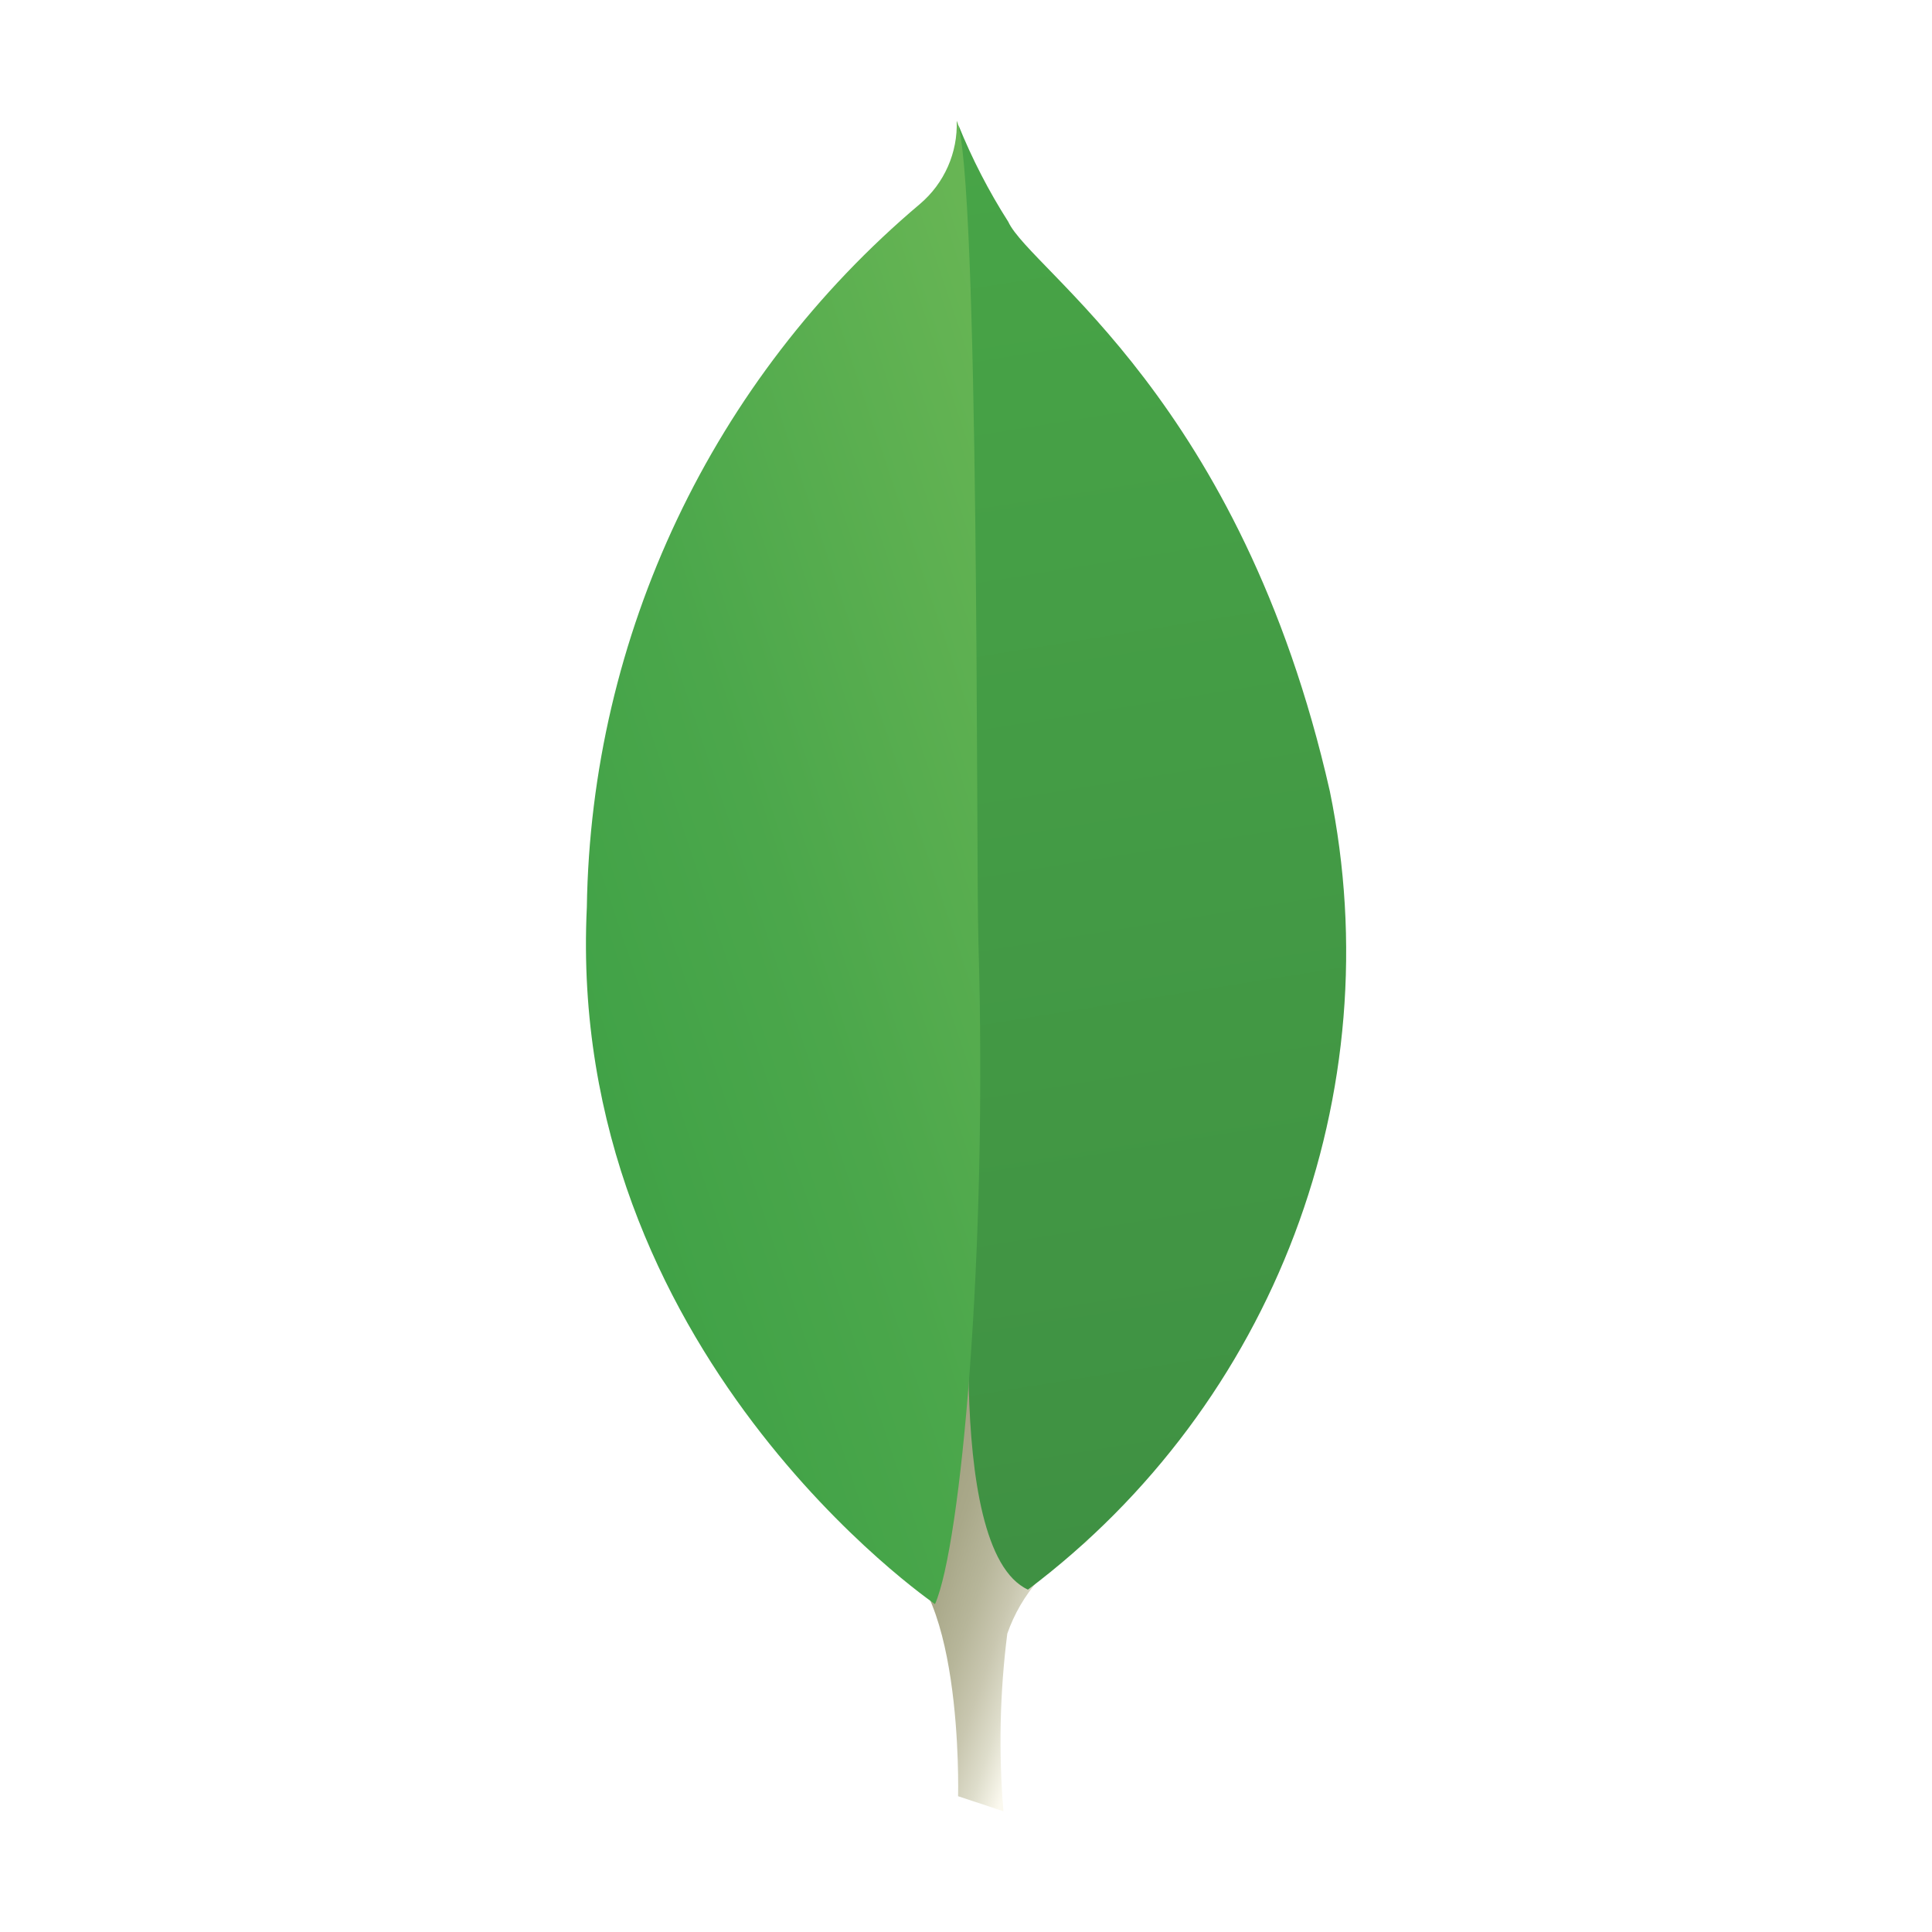
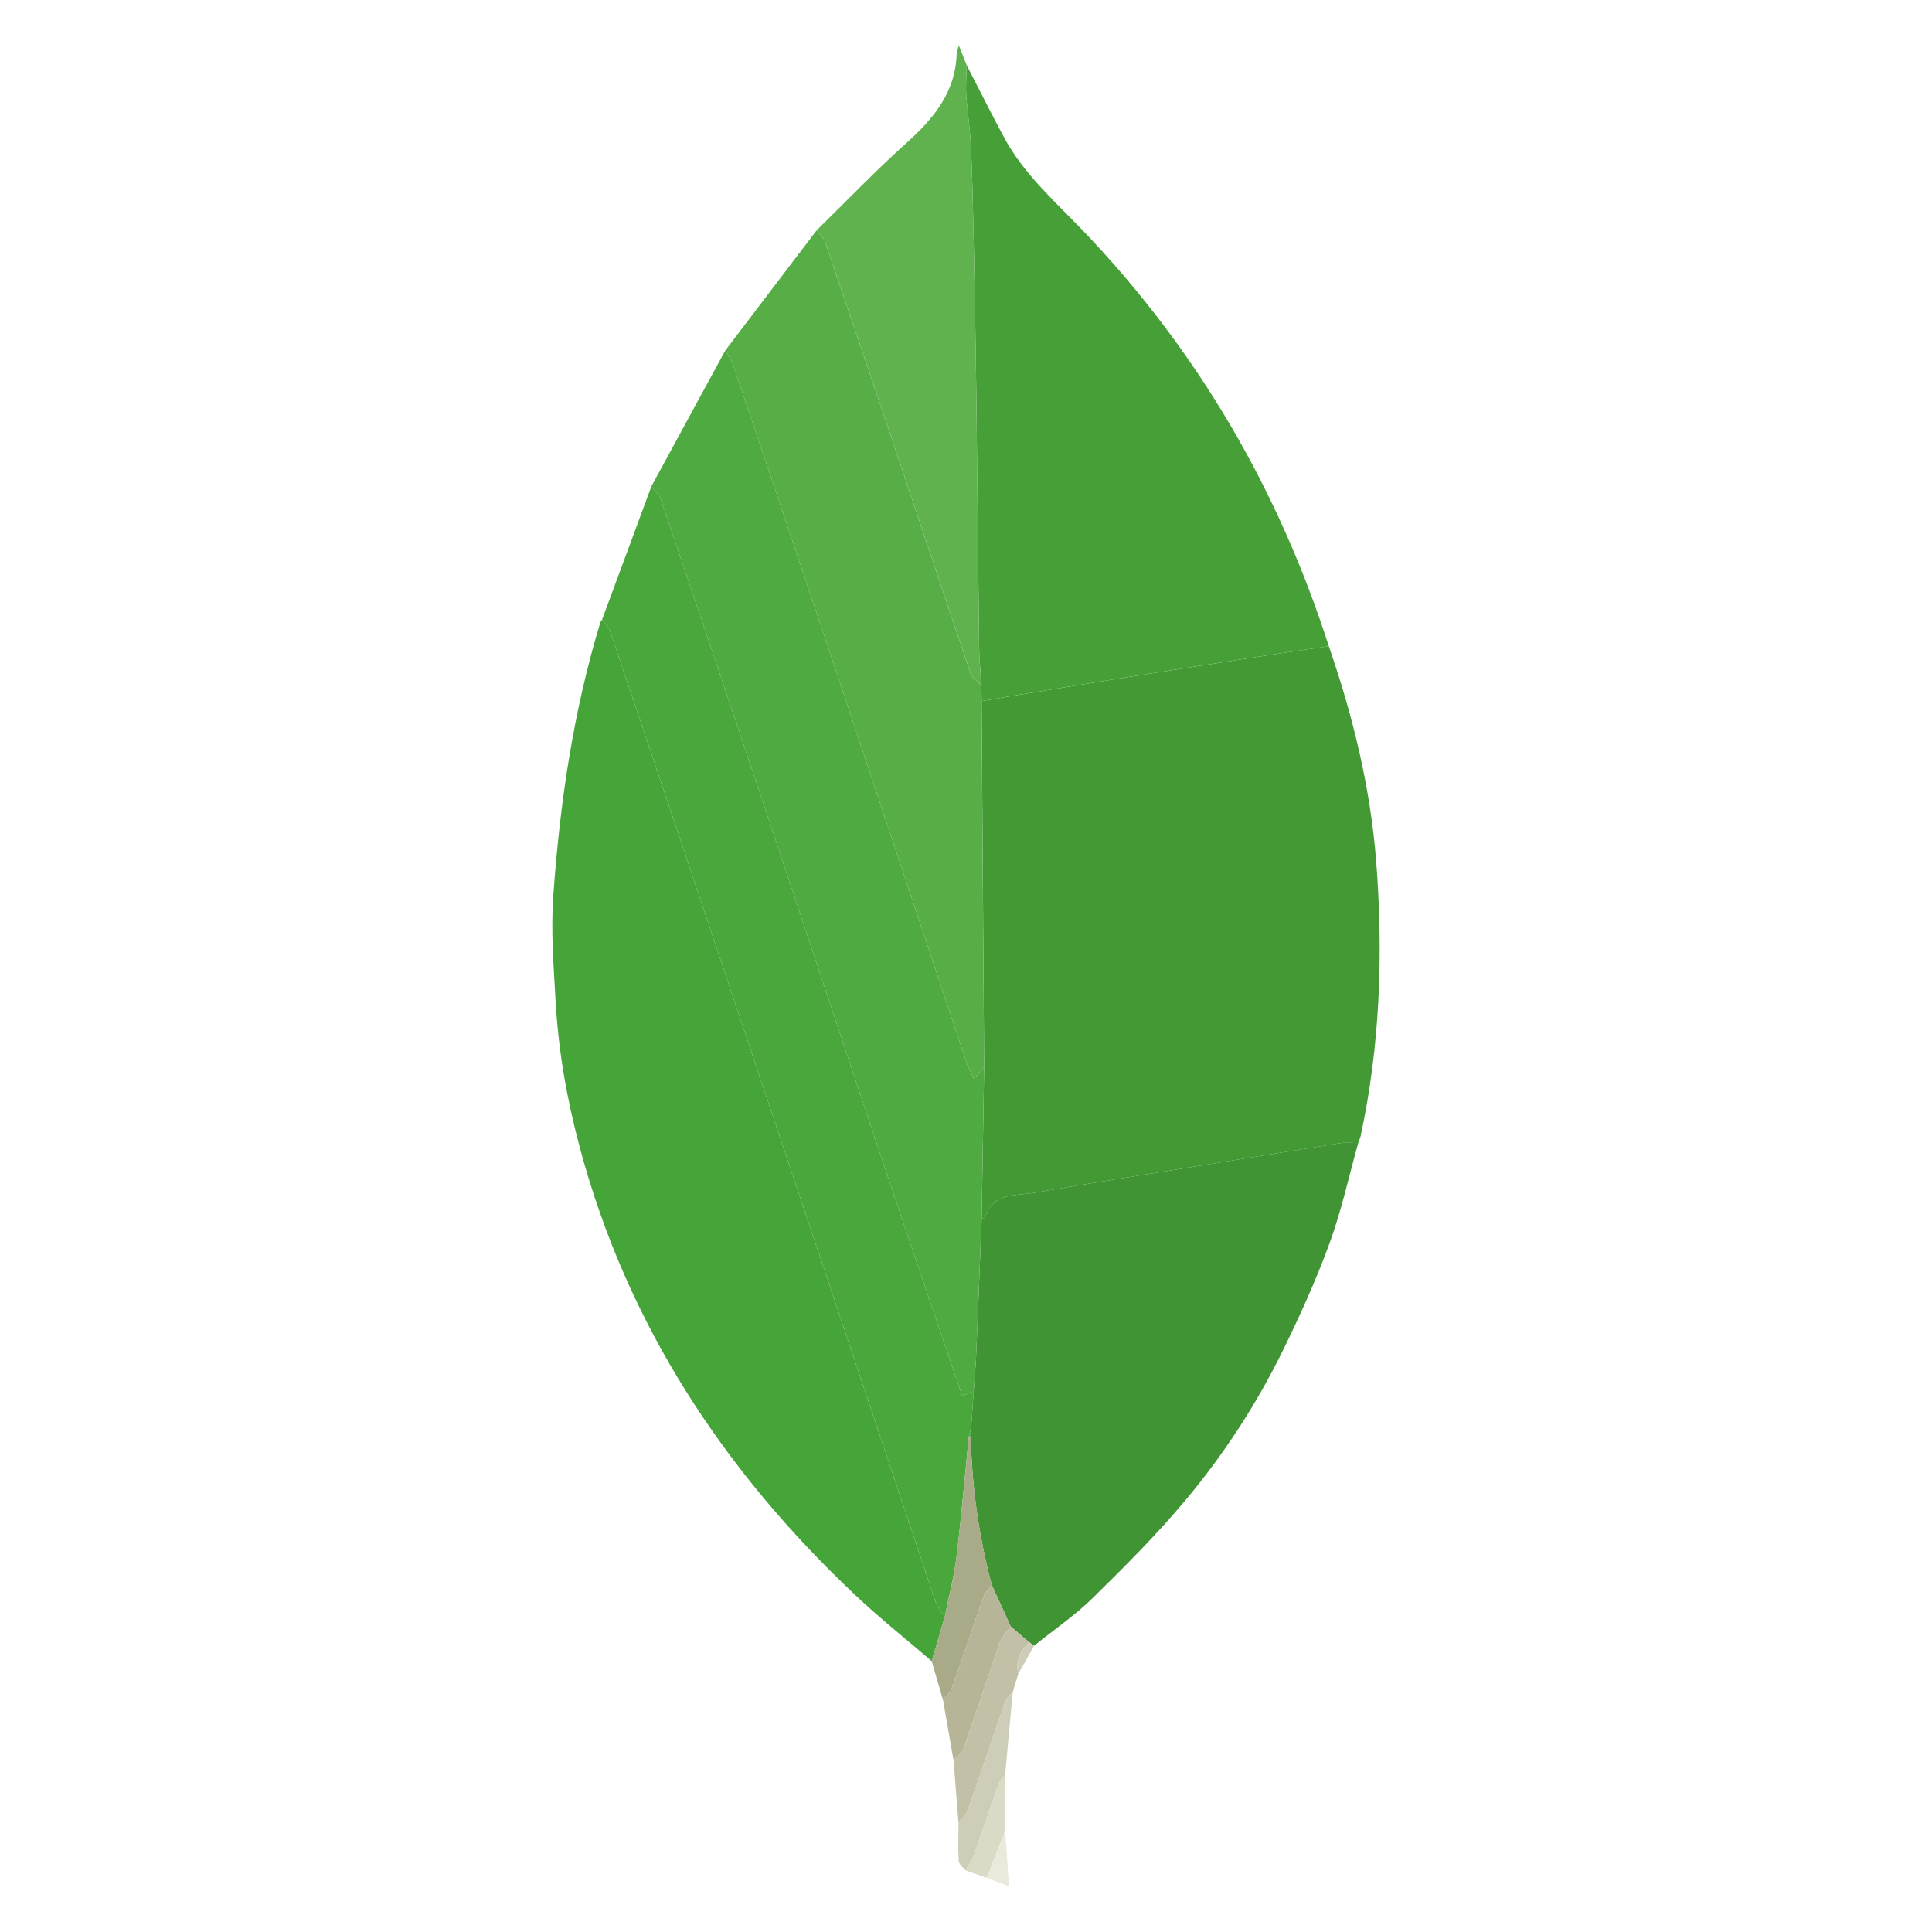
- <svg xmlns="http://www.w3.org/2000/svg" viewBox="0 0 32 32" fill="#000000">
-   <g id="SVGRepo_bgCarrier" stroke-width="0" />
-   <g id="SVGRepo_tracerCarrier" stroke-linecap="round" stroke-linejoin="round" />
-   <g id="SVGRepo_iconCarrier">
-     <defs>
-       <linearGradient id="a" x1="-645.732" y1="839.188" x2="-654.59" y2="839.25" gradientTransform="matrix(-0.977, -0.323, -0.29, 0.877, -375.944, -928.287)" gradientUnits="userSpaceOnUse">
-         <stop offset="0.231" stop-color="#999875" />
-         <stop offset="0.563" stop-color="#9b9977" />
-         <stop offset="0.683" stop-color="#a09f7e" />
-         <stop offset="0.768" stop-color="#a9a889" />
-         <stop offset="0.837" stop-color="#b7b69a" />
-         <stop offset="0.896" stop-color="#c9c7b0" />
-         <stop offset="0.948" stop-color="#deddcb" />
-         <stop offset="0.994" stop-color="#f8f6eb" />
-         <stop offset="1" stop-color="#fbf9ef" />
-       </linearGradient>
-       <linearGradient id="b" x1="-644.287" y1="823.405" x2="-657.028" y2="845.476" gradientTransform="matrix(-0.977, -0.323, -0.29, 0.877, -375.944, -928.287)" gradientUnits="userSpaceOnUse">
-         <stop offset="0" stop-color="#48a547" />
-         <stop offset="1" stop-color="#3f9143" />
-       </linearGradient>
-       <linearGradient id="c" x1="-643.386" y1="839.485" x2="-652.418" y2="833.417" gradientTransform="matrix(-0.977, -0.323, -0.29, 0.877, -375.944, -928.287)" gradientUnits="userSpaceOnUse">
-         <stop offset="0" stop-color="#41a247" />
-         <stop offset="0.352" stop-color="#4ba74b" />
-         <stop offset="0.956" stop-color="#67b554" />
-         <stop offset="1" stop-color="#69b655" />
-       </linearGradient>
-     </defs>
-     <path d="M16.62,30l-.751-.249s.1-3.8-1.275-4.067c-.9-1.048.133-44.741,3.423-.149a2.712,2.712,0,0,0-1.333,1.523A14.1,14.1,0,0,0,16.62,30Z" style="fill:url(#a)" />
-     <path d="M17.026,26.329a13.223,13.223,0,0,0,5-13.225C20.556,6.619,17.075,4.487,16.7,3.673a9.792,9.792,0,0,1-.825-1.6l.277,18.069S15.578,25.664,17.026,26.329Z" style="fill:url(#b)" />
-     <path d="M15.487,26.569S9.366,22.4,9.72,15.025A15.54,15.54,0,0,1,15.239,3.377,1.725,1.725,0,0,0,15.846,2c.381.82.319,12.243.359,13.579C16.36,20.776,15.916,25.588,15.487,26.569Z" style="fill:url(#c)" />
-   </g>
+ <svg xmlns="http://www.w3.org/2000/svg" viewBox="0 0 128 128">
+   <path fill-rule="evenodd" clip-rule="evenodd" fill="#439934" d="M88.038 42.812c1.605 4.643 2.761 9.383 3.141 14.296.472 6.095.256 12.147-1.029 18.142-.035.165-.109.32-.164.48-.403.001-.814-.049-1.208.012-3.329.523-6.655 1.065-9.981 1.604-3.438.557-6.881 1.092-10.313 1.687-1.216.21-2.721-.041-3.212 1.641-.014.046-.154.054-.235.08l.166-10.051-.169-24.252 1.602-.275c2.62-.429 5.24-.864 7.862-1.281 3.129-.497 6.261-.98 9.392-1.465 1.381-.215 2.764-.412 4.148-.618z" />
+   <path fill-rule="evenodd" clip-rule="evenodd" fill="#45A538" d="M61.729 110.054c-1.69-1.453-3.439-2.842-5.059-4.37-8.717-8.222-15.093-17.899-18.233-29.566-.865-3.211-1.442-6.474-1.627-9.792-.13-2.322-.318-4.665-.154-6.975.437-6.144 1.325-12.229 3.127-18.147l.099-.138c.175.233.427.439.516.702 1.759 5.18 3.505 10.364 5.242 15.551 5.458 16.3 10.909 32.604 16.376 48.9.107.318.384.579.583.866l-.87 2.969z" />
+   <path fill-rule="evenodd" clip-rule="evenodd" fill="#46A037" d="M88.038 42.812c-1.384.206-2.768.403-4.149.616-3.131.485-6.263.968-9.392 1.465-2.622.417-5.242.852-7.862 1.281l-1.602.275-.012-1.045c-.053-.859-.144-1.717-.154-2.576-.069-5.478-.112-10.956-.18-16.434-.042-3.429-.105-6.857-.175-10.285-.043-2.13-.089-4.261-.185-6.388-.052-1.143-.236-2.28-.311-3.423-.042-.657.016-1.319.029-1.979.817 1.583 1.616 3.178 2.456 4.749 1.327 2.484 3.441 4.314 5.344 6.311 7.523 7.892 12.864 17.068 16.193 27.433z" />
+   <path fill-rule="evenodd" clip-rule="evenodd" fill="#409433" d="M65.036 80.753c.081-.026.222-.034.235-.08.491-1.682 1.996-1.431 3.212-1.641 3.432-.594 6.875-1.13 10.313-1.687 3.326-.539 6.652-1.081 9.981-1.604.394-.062.805-.011 1.208-.012-.622 2.22-1.112 4.488-1.901 6.647-.896 2.449-1.98 4.839-3.131 7.182a49.142 49.142 0 01-6.353 9.763c-1.919 2.308-4.058 4.441-6.202 6.548-1.185 1.165-2.582 2.114-3.882 3.161l-.337-.23-1.214-1.038-1.256-2.753a41.402 41.402 0 01-1.394-9.838l.023-.561.171-2.426c.057-.828.133-1.655.168-2.485.129-2.982.241-5.964.359-8.946z" />
+   <path fill-rule="evenodd" clip-rule="evenodd" fill="#4FAA41" d="M65.036 80.753c-.118 2.982-.23 5.964-.357 8.947-.035.83-.111 1.657-.168 2.485l-.765.289c-1.699-5.002-3.399-9.951-5.062-14.913-2.75-8.209-5.467-16.431-8.213-24.642a4498.887 4498.887 0 00-6.7-19.867c-.105-.31-.407-.552-.617-.826l4.896-9.002c.168.292.39.565.496.879a6167.476 6167.476 0 016.768 20.118c2.916 8.73 5.814 17.467 8.728 26.198.116.349.308.671.491 1.062l.67-.78-.167 10.052z" />
+   <path fill-rule="evenodd" clip-rule="evenodd" fill="#4AA73C" d="M43.155 32.227c.21.274.511.516.617.826a4498.887 4498.887 0 016.7 19.867c2.746 8.211 5.463 16.433 8.213 24.642 1.662 4.961 3.362 9.911 5.062 14.913l.765-.289-.171 2.426-.155.559c-.266 2.656-.49 5.318-.814 7.968-.163 1.328-.509 2.632-.772 3.947-.198-.287-.476-.548-.583-.866-5.467-16.297-10.918-32.6-16.376-48.9a3888.972 3888.972 0 00-5.242-15.551c-.089-.263-.34-.469-.516-.702l3.272-8.84z" />
+   <path fill-rule="evenodd" clip-rule="evenodd" fill="#57AE47" d="M65.202 70.702l-.67.78c-.183-.391-.375-.714-.491-1.062-2.913-8.731-5.812-17.468-8.728-26.198a6167.476 6167.476 0 00-6.768-20.118c-.105-.314-.327-.588-.496-.879l6.055-7.965c.191.255.463.482.562.769 1.681 4.921 3.347 9.848 5.003 14.778 1.547 4.604 3.071 9.215 4.636 13.813.105.308.47.526.714.786l.012 1.045c.058 8.082.115 16.167.171 24.251z" />
+   <path fill-rule="evenodd" clip-rule="evenodd" fill="#60B24F" d="M65.021 45.404c-.244-.26-.609-.478-.714-.786-1.565-4.598-3.089-9.209-4.636-13.813-1.656-4.93-3.322-9.856-5.003-14.778-.099-.287-.371-.514-.562-.769 1.969-1.928 3.877-3.925 5.925-5.764 1.821-1.634 3.285-3.386 3.352-5.968.003-.107.059-.214.145-.514l.519 1.306c-.013.661-.072 1.322-.029 1.979.075 1.143.259 2.28.311 3.423.096 2.127.142 4.258.185 6.388.069 3.428.132 6.856.175 10.285.067 5.478.111 10.956.18 16.434.008.861.098 1.718.152 2.577z" />
+   <path fill-rule="evenodd" clip-rule="evenodd" fill="#A9AA88" d="M62.598 107.085c.263-1.315.609-2.62.772-3.947.325-2.649.548-5.312.814-7.968l.066-.01.066.011a41.402 41.402 0 001.394 9.838c-.176.232-.425.439-.518.701-.727 2.05-1.412 4.116-2.143 6.166-.1.28-.378.498-.574.744l-.747-2.566.87-2.969z" />
+   <path fill-rule="evenodd" clip-rule="evenodd" fill="#B6B598" d="M62.476 112.621c.196-.246.475-.464.574-.744.731-2.05 1.417-4.115 2.143-6.166.093-.262.341-.469.518-.701l1.255 2.754c-.248.352-.59.669-.728 1.061l-2.404 7.059c-.099.283-.437.483-.663.722l-.695-3.985z" />
+   <path fill-rule="evenodd" clip-rule="evenodd" fill="#C2C1A7" d="M63.171 116.605c.227-.238.564-.439.663-.722l2.404-7.059c.137-.391.48-.709.728-1.061l1.215 1.037c-.587.58-.913 1.25-.717 2.097l-.369 1.208c-.168.207-.411.387-.494.624-.839 2.403-1.64 4.819-2.485 7.222-.107.305-.404.544-.614.812-.109-1.387-.22-2.771-.331-4.158z" />
+   <path fill-rule="evenodd" clip-rule="evenodd" fill="#CECDB7" d="M63.503 120.763c.209-.269.506-.508.614-.812.845-2.402 1.646-4.818 2.485-7.222.083-.236.325-.417.494-.624l-.509 5.545c-.136.157-.333.294-.398.477-.575 1.614-1.117 3.24-1.694 4.854-.119.333-.347.627-.525.938-.158-.207-.441-.407-.454-.623-.051-.841-.016-1.688-.013-2.533z" />
+   <path fill-rule="evenodd" clip-rule="evenodd" fill="#DBDAC7" d="M63.969 123.919c.178-.312.406-.606.525-.938.578-1.613 1.119-3.239 1.694-4.854.065-.183.263-.319.398-.477l.012 3.64-1.218 3.124-1.411-.495z" />
+   <path fill-rule="evenodd" clip-rule="evenodd" fill="#EBE9DC" d="M65.38 124.415l1.218-3.124.251 3.696-1.469-.572z" />
+   <path fill-rule="evenodd" clip-rule="evenodd" fill="#CECDB7" d="M67.464 110.898c-.196-.847.129-1.518.717-2.097l.337.23-1.054 1.867z" />
+   <path fill-rule="evenodd" clip-rule="evenodd" fill="#4FAA41" d="M64.316 95.172l-.066-.011-.066.01.155-.559-.023.56z" />
</svg>
